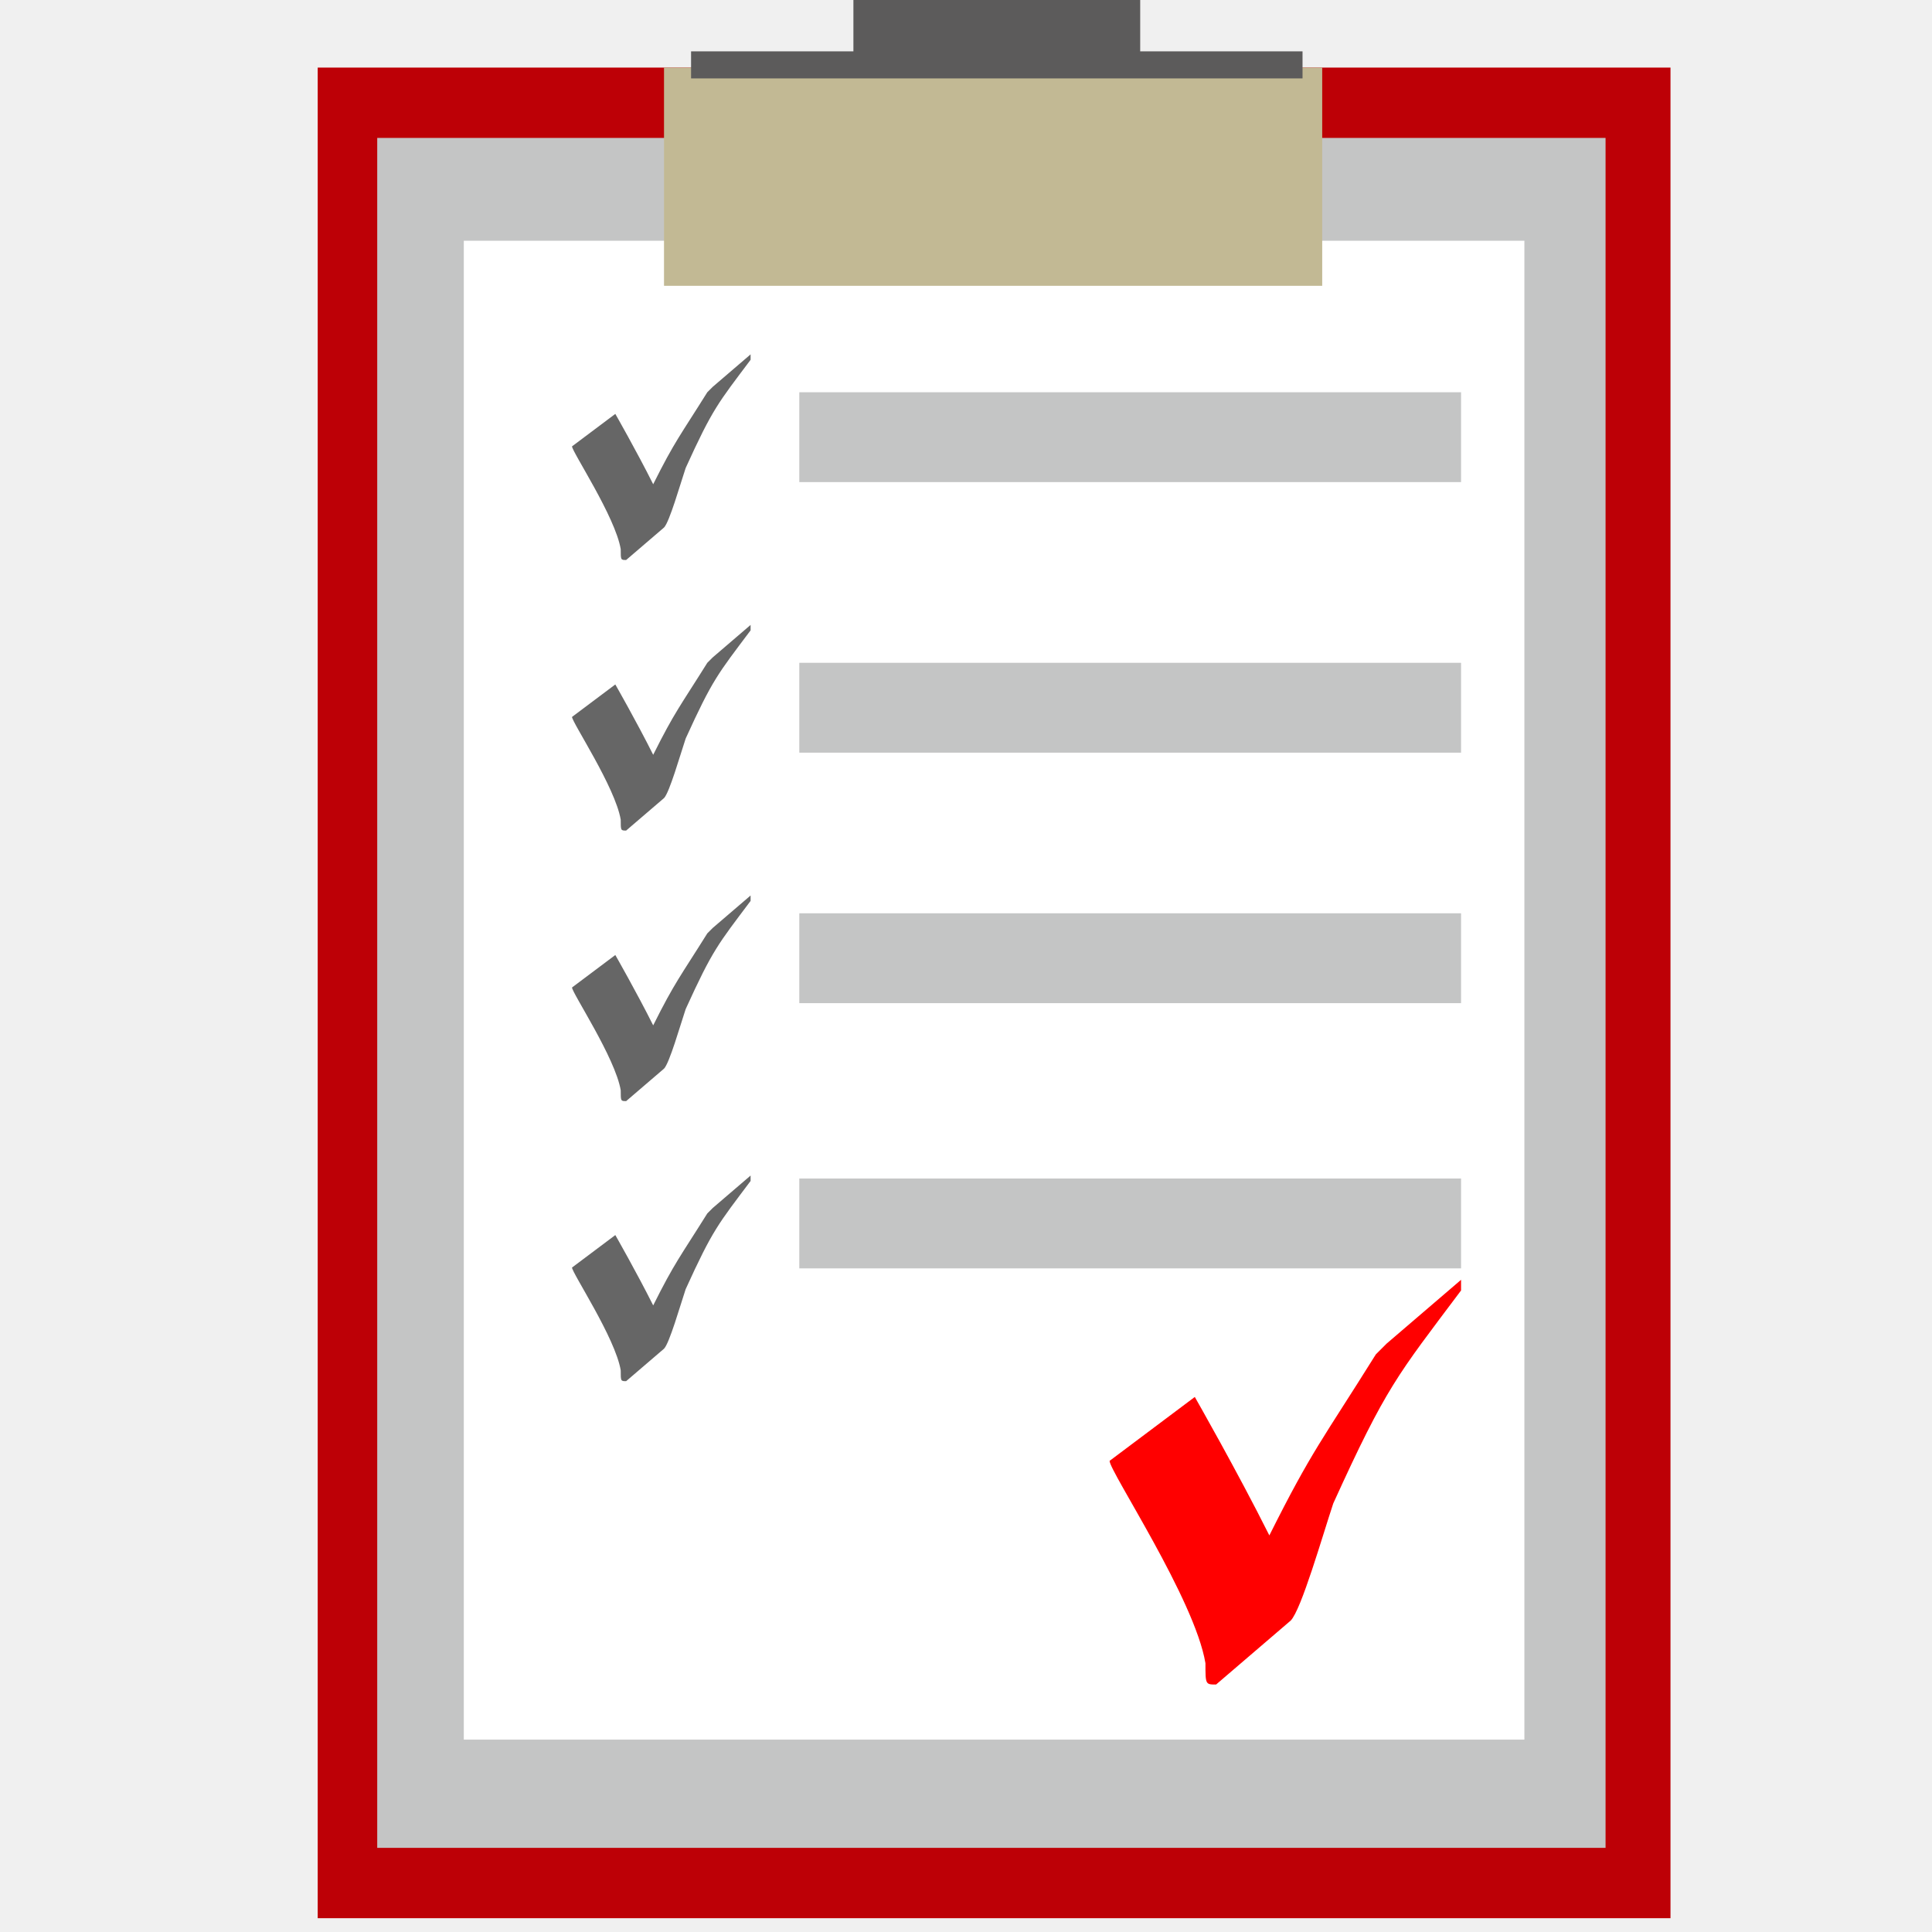
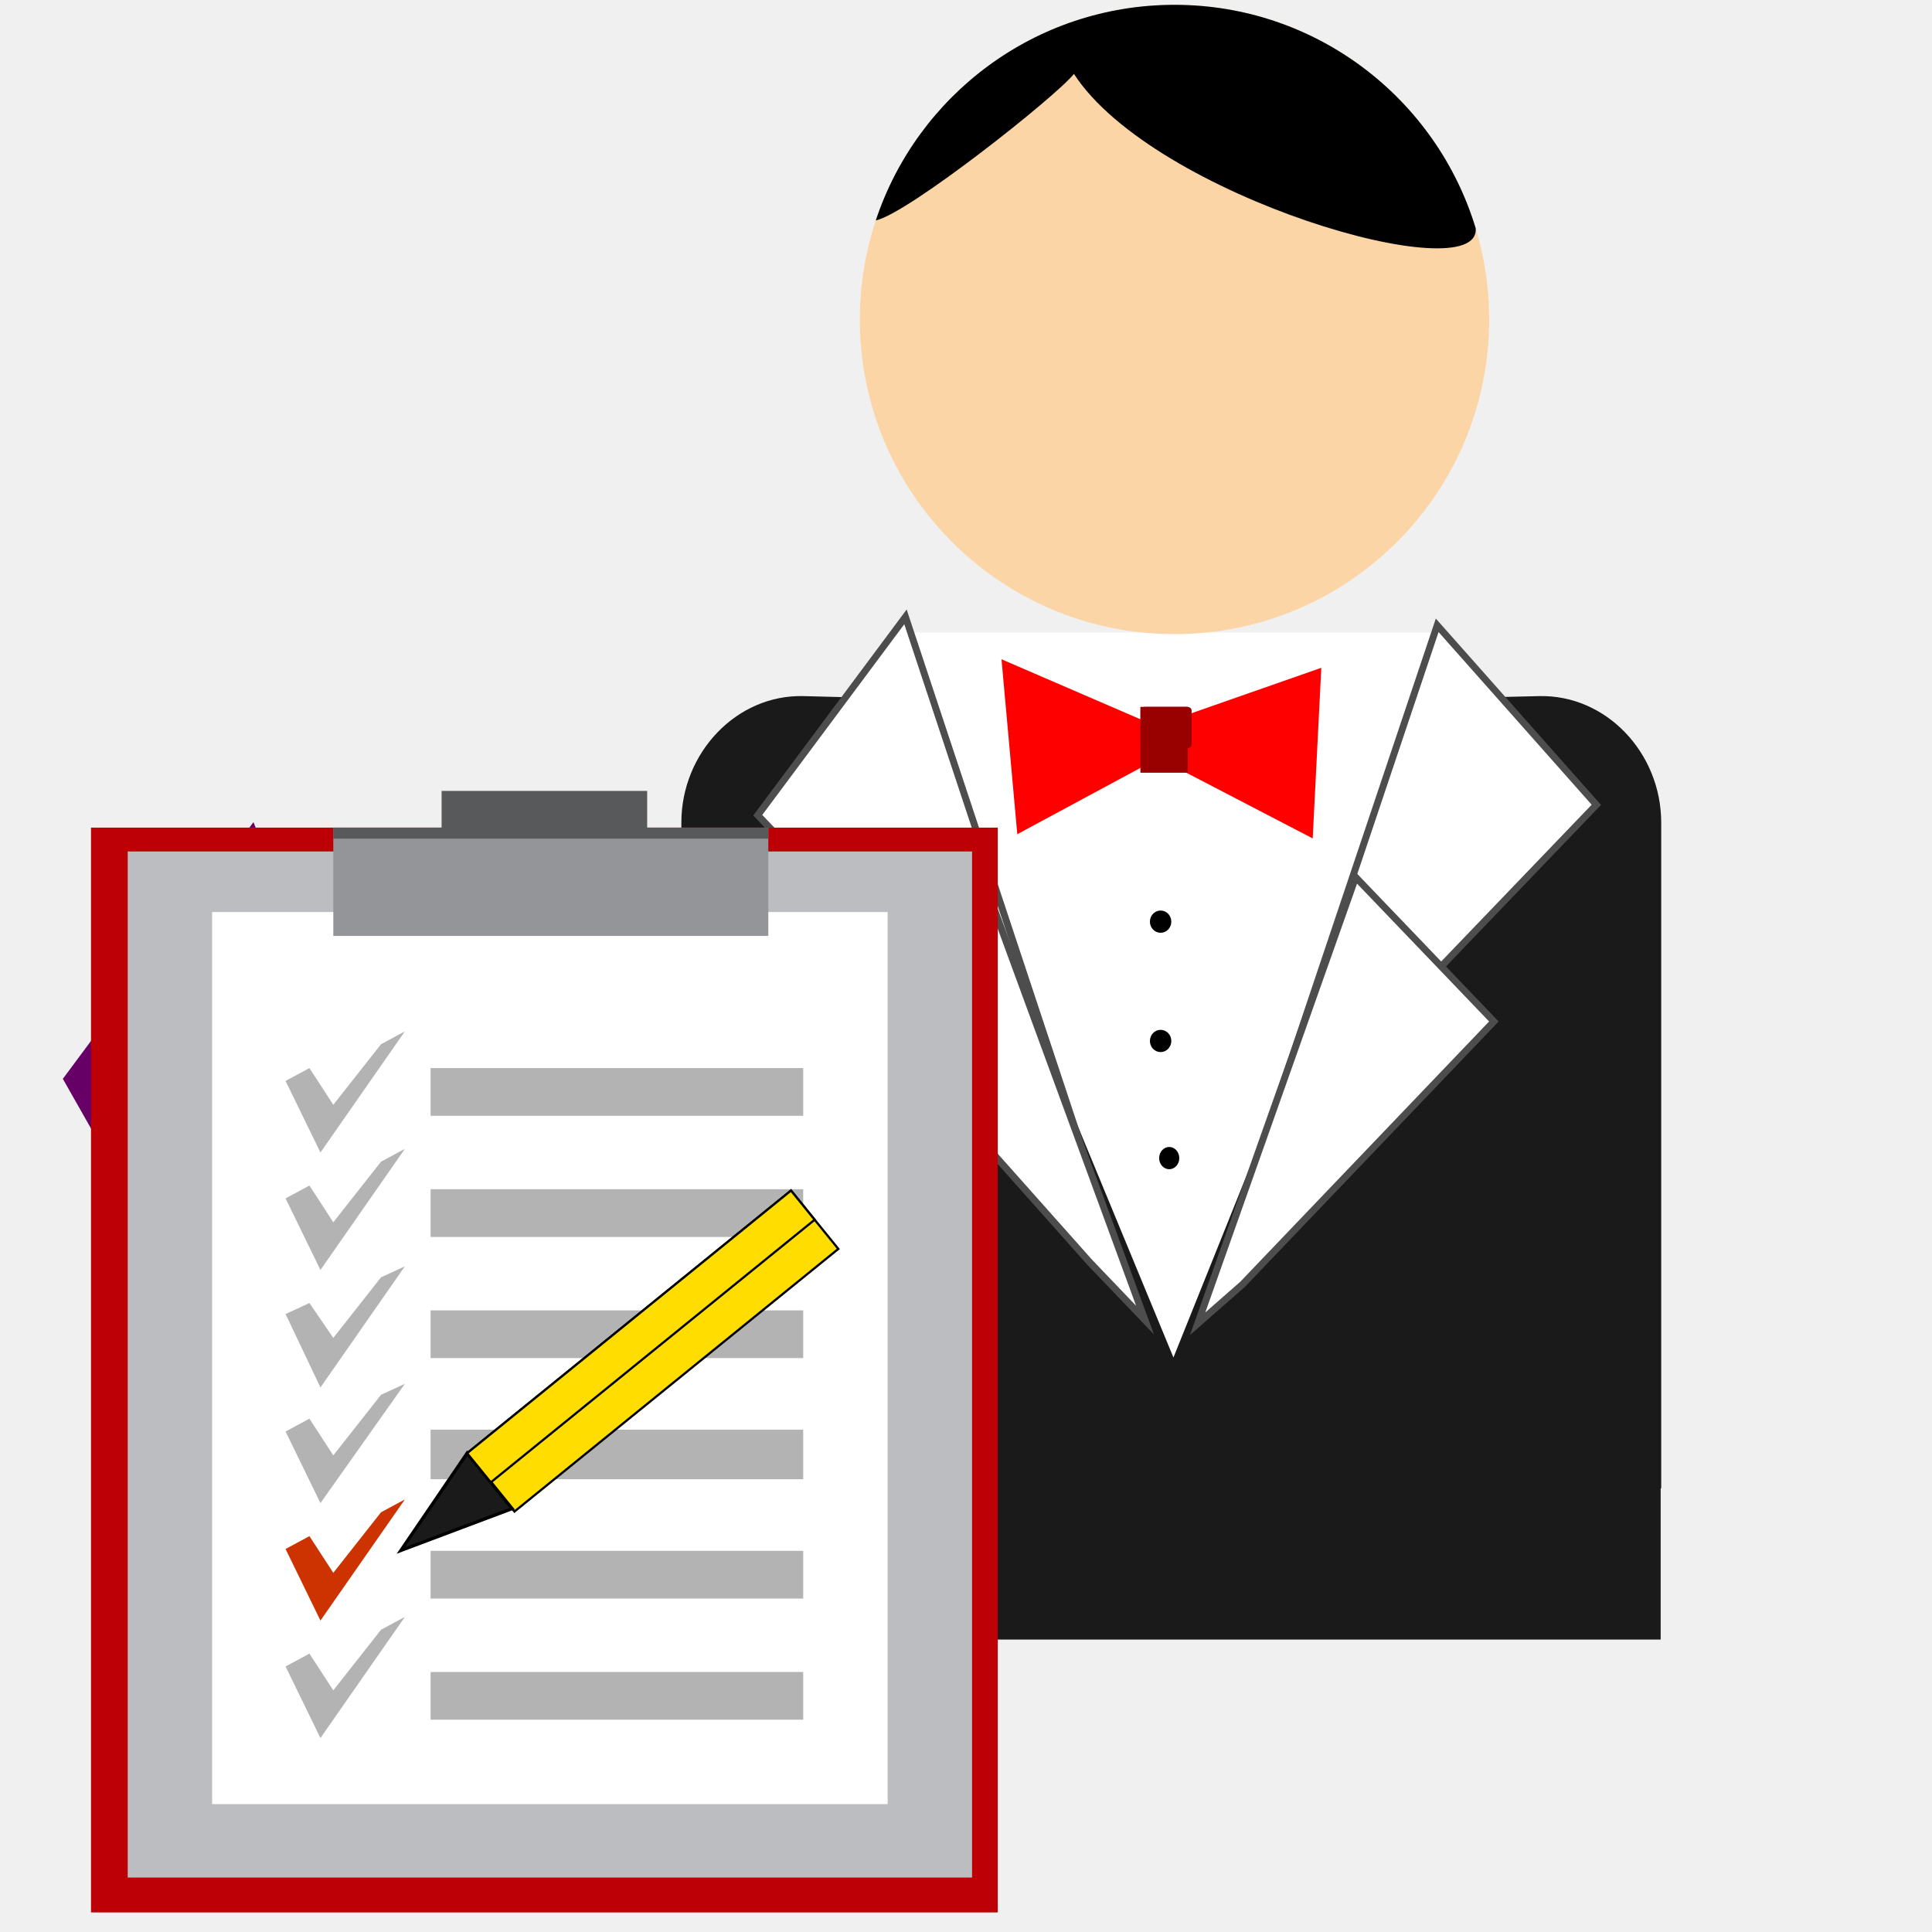
<svg xmlns="http://www.w3.org/2000/svg" xml:space="preserve" width="118.533mm" height="118.533mm" version="1.1" style="shape-rendering:geometricPrecision; text-rendering:geometricPrecision; image-rendering:optimizeQuality; fill-rule:evenodd; clip-rule:evenodd" viewBox="0 0 11853.32 11853.32">
  <defs>
    <style type="text/css">
   
-     .fil4 {fill:#5C5B5B}
-     .fil5 {fill:#666666}
-     .fil0 {fill:#BD0006}
-     .fil3 {fill:#C2B994}
-     .fil1 {fill:#C4C5C5}
-     .fil6 {fill:red}
-     .fil2 {fill:white}
+     .str1 {stroke:#4D4D4D;stroke-width:42.33;stroke-miterlimit:22.926}
+     .str0 {stroke:black;stroke-width:20;stroke-miterlimit:22.926}
+     .fil0 {fill:none}
+     .fil3 {fill:black}
+     .fil4 {fill:#1A1A1A}
+     .fil16 {fill:#1A1A1A}
+     .fil12 {fill:#58595B}
+     .fil7 {fill:#660066}
+     .fil8 {fill:#666666}
+     .fil11 {fill:#939598}
+     .fil6 {fill:#990000}
+     .fil13 {fill:#B3B3B3}
+     .fil10 {fill:#BCBDC0}
+     .fil9 {fill:#BD0006}
+     .fil14 {fill:#CC3300}
+     .fil2 {fill:#FCD5A6}
+     .fil5 {fill:red}
+     .fil15 {fill:#FFDD00}
+     .fil1 {fill:white}
   
  </style>
+     <clipPath id="id0">
+       <path d="M5714.58 5064.76l103.03 0 0 -25.64 -103.03 0 0 25.64z" />
+     </clipPath>
+     <clipPath id="id1">
+       <path d="M5714.58 5006.37l64.26 0 0 -25.64 -64.26 0 0 25.64z" />
+     </clipPath>
  </defs>
  <g id="Layer_x0020_1">
-     <rect class="fil0" x="1949.19" y="414.65" width="8299.71" height="11354" />
-     <rect class="fil1" x="2314.37" y="846.24" width="7536.14" height="10490.83" />
-     <rect class="fil2" x="2845.55" y="1477.01" width="6506.98" height="9196.08" />
-     <rect class="fil3" x="4073.9" y="414.65" width="4038.17" height="1338.87" />
-     <polygon class="fil4" points="6995.41,315.06 6995.41,-16.94 5235.87,-16.94 5235.87,315.06 4239.9,315.06 4239.9,481.04 7991.38,481.04 7991.38,315.06 " />
-     <rect class="fil1" x="4903.88" y="2406.58" width="4060.08" height="551.27" />
-     <rect class="fil1" x="4903.88" y="4066.52" width="4060.08" height="551.27" />
-     <path class="fil5" d="M3775.11 2539.38c0,0 132.79,232.39 232.39,431.58 132.8,-265.59 166,-298.8 331.99,-564.38l33.2 -33.2 232.4 -199.19 0 33.2c-199.19,265.59 -232.4,298.8 -398.4,663.98 -33.19,99.61 -99.6,331.99 -132.78,365.18l-232.4 199.21c-33.2,0 -33.2,0 -33.2,-66.41 -33.2,-199.19 -298.79,-597.58 -298.79,-630.78l265.59 -199.19z" />
-     <path class="fil5" d="M3775.11 4199.32c0,0 132.79,232.38 232.39,431.59 132.8,-265.6 166,-298.81 331.99,-564.39l33.2 -33.2 232.4 -199.19 0 33.2c-199.19,265.59 -232.4,298.8 -398.4,663.99 -33.19,99.6 -99.6,331.98 -132.78,365.17l-232.4 199.2c-33.2,0 -33.2,0 -33.2,-66.4 -33.2,-199.19 -298.79,-597.59 -298.79,-630.78l265.59 -199.19z" />
-     <path class="fil5" d="M3775.11 5859.26c0,0 132.79,232.39 232.39,431.6 132.8,-265.6 166,-298.81 331.99,-564.38l33.2 -33.21 232.4 -199.19 0 33.19c-199.19,265.6 -232.4,298.81 -398.4,664 -33.19,99.6 -99.6,331.97 -132.78,365.18l-232.4 199.19c-33.2,0 -33.2,0 -33.2,-66.4 -33.2,-199.19 -298.79,-597.59 -298.79,-630.78l265.59 -199.2z" />
-     <path class="fil6" d="M7330.39 8570.7c0,0 261.37,457.41 457.41,849.46 261.36,-522.75 326.7,-588.1 653.42,-1110.83l65.35 -65.35 457.39 -392.05 0 65.35c-392.05,522.74 -457.39,588.09 -784.11,1306.87 -65.35,196.04 -196.04,653.42 -261.36,718.76l-457.41 392.06c-65.34,0 -65.34,0 -65.34,-130.7 -65.35,-392.05 -588.11,-1176.16 -588.11,-1241.51l522.76 -392.06z" />
-     <rect class="fil1" x="4903.88" y="5603.3" width="4060.08" height="551.27" />
-     <rect class="fil1" x="4903.88" y="7230.58" width="4060.08" height="551.27" />
-     <path class="fil5" d="M3775.11 7577.48c0,0 132.79,232.39 232.39,431.59 132.8,-265.59 166,-298.8 331.99,-564.38l33.2 -33.2 232.4 -199.2 0 33.2c-199.19,265.6 -232.4,298.81 -398.4,663.99 -33.19,99.6 -99.6,331.98 -132.78,365.19l-232.4 199.19c-33.2,0 -33.2,0 -33.2,-66.4 -33.2,-199.2 -298.79,-597.59 -298.79,-630.79l265.59 -199.19z" />
+     <path class="fil0" d="M5838.77 7646.87l704.76 0 -6560.12 0m5829.03 0l764.03 0 -6593.06 0m5829.03 0l790.37 0 -6619.4 0m5829.03 0l816.7 0 -6645.73 0m5802.67 0l0 -26.34 876 0 0 26.34 -876 0m0 -26.34l902.35 0 -6705.03 0m5802.68 0l928.69 0 -6731.36 0m5769.74 0l987.96 0 -6757.71 0m5769.75 0l0 -26.34 1020.9 0 0 26.34 -1020.9 0m0 -26.34l1020.9 0 -6790.64 0m5743.4 0l1047.24 0 -6790.64 0m5743.4 0l1047.24 0 -6790.64 0m5743.4 0l1047.24 0 -6790.64 0m5717.05 0l0 -32.93 1073.58 0 0 32.93 -1073.58 0" />
+     <path class="fil0" d="M5245.98 9517.42l0 -32.93 1528.07 0 0 32.93 -1528.07 0m0 -32.93l1528.07 0 -6790.64 0m5262.57 0l1528.07 0 -6790.64 0m5229.66 0l1560.98 0 -6790.64 0m5229.66 0l1560.98 0 -6790.64 0m5229.66 0l0 -26.34 1560.98 0 0 26.34 -1560.98 0m-26.35 -26.35l1587.32 0 -6790.64 0m5203.32 0l1587.32 0 -6790.64 0m5176.97 0l1613.68 0 -6790.64 0m5176.96 0l1613.68 0 -6790.64 0m5176.96 0l0 -26.34 1613.68 0 0 26.34 -1613.68 0m-26.35 -26.34l1640.03 0 -6790.64 0m5150.61 0l1640.03 0 -6790.64 0m5150.61 0l1640.03 0 -6790.64 0m5117.68 0l1672.95 0 -6790.64 0m5117.69 0l0 -32.93 1672.95 0 0 32.93 -1672.95 0m0 -32.93l1672.95 0 -6790.64 0m5091.34 0l1699.31 0 -6790.64 0m5091.33 0l1699.31 0 -6790.64 0m5064.99 0l1725.65 0 -6790.64 0m5064.99 0l0 -26.35 1725.65 0 0 26.35 -1725.65 0m0 -26.36l1725.65 0 -6790.64 0m5032.06 0l1758.57 0 -6790.64 0m5032.07 0l1758.57 0 -6790.64 0m5032.07 0l1758.57 0 -6790.64 0m5005.71 0l0 -26.33 1784.94 0 0 26.33 -1784.94 0m0 -26.33l1784.94 0 -6790.64 0m4979.37 0l1811.27 0 -6790.64 0m4979.37 0l1811.27 0 -6790.64 0m4979.37 0l1811.27 0 -6790.64 0m4953.02 0l0 -26.34 1837.61 0 0 26.34 -1837.61 0m0 -26.34l1837.61 0 -6790.64 0m4953.03 0l1837.61 0 -6790.64 0m4953.03 0l0 -32.94 1837.61 0 0 32.94 -1837.61 0m0 -32.94l1837.61 0 -6790.64 0m4953.03 0l1837.61 0 -6790.64 0m4953.03 0l1837.61 0 -6790.64 0m4979.38 0l0 -26.35 1811.27 0 0 26.35 -1811.27 0" />
+     <path class="fil0" d="M4962.78 9286.9l0 -26.35 1811.27 0 0 26.35 -1811.27 0m0 -26.35l1811.27 0 -6790.64 0m4979.37 0l1811.27 0 -6790.64 0m4979.37 0l0 -26.35 1811.27 0 0 26.35 -1811.27 0" />
+     <path class="fil0" d="M4989.11 9260.55l0 -26.35 1784.94 0 0 26.35 -1784.94 0m0 -26.35l1784.94 0 -6790.64 0m5005.7 0l1784.94 0 -6790.64 0m5005.7 0l0 -32.92 1784.94 0 0 32.92 -1784.94 0m0 -32.93l1784.94 0 -6790.64 0m5032.06 0l1758.57 0 -6790.64 0m5032.07 0l1758.57 0 -6790.64 0m5032.07 0l0 -26.34 1758.57 0 0 26.34 -1758.57 0m0 -26.34l1758.57 0 -6790.64 0m5032.07 0l1758.57 0 -6790.64 0m5065 0l1725.65 0 -6790.64 0m5064.99 0l0 -26.36 1725.65 0 0 26.36 -1725.65 0m0 -26.36l1725.65 0 -6790.64 0m5064.99 0l1725.65 0 -6790.64 0m5064.99 0l1725.65 0 -6790.64 0m5091.33 0l0 -26.34 1699.31 0 0 26.34 -1699.31 0m0 -26.35l1699.31 0 -6790.64 0m5091.33 0l1699.31 0 -6790.64 0m5091.33 0l1699.31 0 -6790.64 0m5091.33 0l0 -32.92 1699.31 0 0 32.92 -1699.31 0m26.35 -32.92l1672.95 0 -6790.64 0m5117.69 0l1672.95 0 -6790.64 0m5117.69 0l0 -26.34 1672.95 0 0 26.34 -1672.95 0m0 -26.34l1672.95 0 -6790.64 0m5117.69 0l1672.95 0 -6790.64 0m5150.62 0l1640.03 0 -6790.64 0m5150.61 0l0 -26.36 1640.03 0 0 26.36 -1640.03 0m0 -26.37l1640.03 0 -6790.64 0m5150.61 0l1640.03 0 -6790.64 0m5150.61 0l1640.03 0 -6790.64 0m5176.96 0l0 -32.92 1613.68 0 0 32.92 -1613.68 0m0 -32.92l1613.68 0 -6790.64 0m5176.96 0l1613.68 0 -6790.64 0m5176.96 0l1613.68 0 -6790.64 0m5176.96 0l0 -26.34 1613.68 0 0 26.34 -1613.68 0m26.35 -26.34l1587.32 0 -6790.64 0m5203.32 0l1587.32 0 -6790.64 0m5203.32 0l0 -26.34 1587.32 0 0 26.34 -1587.32 0" />
+     <path class="fil0" d="M5186.72 8977.33l0 -26.34 1587.32 0 0 26.34 -1587.32 0m0 -26.35l1587.32 0 -6790.64 0m5229.67 0l1560.98 0 -6790.64 0m5229.66 0l0 -32.93 1560.98 0 0 32.93 -1560.98 0" />
+     <path class="fil0" d="M5213.07 8950.98l0 -32.93 1560.98 0 0 32.93 -1560.98 0m0 -32.93l1560.98 0 -6790.64 0m5229.66 0l1560.98 0 -6790.64 0" />
+     <path class="fil0" d="M5213.07 7304.37l0 -26.34 1560.98 0 0 26.34 -1560.98 0m0 -26.34l1560.98 0 -6790.64 0m6250.55 0l507.16 0 -6757.71 0m6250.55 0l507.16 0 -6757.71 0m6250.55 0l480.82 0 -6731.36 0m6250.54 0l0 -26.35 480.82 0 0 26.35 -480.82 0m0 -26.35l480.82 0 -6731.36 0m6250.54 0l454.48 0 -6705.03 0m6250.55 0l454.48 0 -6705.03 0m6250.55 0l454.48 0 -6705.03 0m6250.55 0l0 -26.33 428.13 0 0 26.33 -428.13 0m0 -26.34l428.13 0 -6678.68 0m6250.55 0l428.13 0 -6678.68 0m6250.55 0l395.19 0 -6645.73 0m6250.54 0l395.19 0 -6645.73 0m6250.54 0l0 -32.94 368.85 0 0 32.94 -368.85 0m0 -32.94l368.85 0 -6619.4 0m6250.55 0l368.85 0 -6619.4 0m6250.55 0l342.51 0 -6593.06 0m6250.55 0l342.51 0 -6593.06 0m6250.55 0l0 -26.33 342.51 0 0 26.33 -342.51 0m0 -26.33l309.58 0 -6560.12 0m6250.54 0l309.58 0 -6560.12 0m6250.54 0l283.22 0 -6533.77 0m6250.55 0l283.22 0 -6533.77 0m6250.55 0l0 -26.35 283.22 0 0 26.35 -283.22 0m0 -26.35l283.22 0 -6533.77 0m6250.55 0l256.88 0 -6507.43 0m6250.55 0l256.88 0 -6507.43 0m6250.55 0l230.54 0 -6481.08 0m6250.54 0l0 -32.94 230.54 0 0 32.94 -230.54 0m0 -32.94l230.54 0 -6481.08 0m6250.54 0l197.6 0 -6448.15 0m6250.55 0l197.6 0 -6448.15 0m6250.55 0l197.6 0 -6448.15 0m6250.55 0l0 -26.34 171.25 0 0 26.34 -171.25 0" />
+     <path class="fil0" d="M6293.24 7534.91l0 -26.35 480.81 0 0 26.35 -480.81 0m0 -26.35l480.81 0 -6790.64 0m6309.83 0l480.81 0 -6790.64 0m6336.18 0l0 -32.93 454.46 0 0 32.93 -454.46 0" />
+     <path class="fil0" d="M6319.59 7508.56l0 -32.93 454.46 0 0 32.93 -454.46 0m0 -32.94l454.46 0 -6790.64 0m6336.18 0l454.46 0 -6790.64 0m6336.18 0l0 -26.34 454.46 0 0 26.34 -454.46 0" />
+     <path class="fil0" d="M6345.93 7475.62l0 -26.34 428.12 0 0 26.34 -428.12 0m0 -26.34l428.12 0 -6790.64 0m6362.52 0l428.12 0 -6790.64 0m6362.52 0l0 -26.34 428.12 0 0 26.34 -428.12 0m0 -26.34l428.12 0 -6790.64 0m6395.45 0l395.19 0 -6790.64 0m6395.45 0l395.19 0 -6790.64 0m6395.45 0l0 -32.93 395.19 0 0 32.93 -395.19 0m0 -32.94l395.19 0 -6790.64 0m6395.45 0l395.19 0 -6790.64 0m6421.8 0l368.84 0 -6790.64 0m6421.8 0l0 -26.35 368.84 0 0 26.35 -368.84 0m0 -26.35l368.84 0 -6790.64 0m6421.8 0l368.84 0 -6790.64 0m6421.8 0l368.84 0 -6790.64 0m6421.8 0l335.91 0 -6757.71 0m6448.15 0l0 -26.34 309.56 0 0 26.34 -309.56 0m0 -26.34l309.56 0 -6757.71 0m6448.15 0l283.21 0 -6731.36 0m6448.15 0l283.21 0 -6731.36 0m6448.15 0l283.21 0 -6731.36 0m6448.15 0l0 -32.93 256.88 0 0 32.93 -256.88 0m0 -32.94l256.88 0 -6705.03 0m6481.08 0l223.95 0 -6705.03 0m6481.08 0l197.59 0 -6678.68 0m6481.09 0l197.59 0 -6678.68 0m6481.09 0l0 -26.34 197.59 0 0 26.34 -197.59 0m0 -26.34l164.65 0 -6645.73 0m6481.08 0l164.65 0 -6645.73 0m6481.08 0l138.32 0 -6619.4 0m6507.43 0l111.97 0 -6619.4 0m6507.43 0l0 -26.35 111.97 0 0 26.35 -111.97 0m0 -26.35l85.63 0 -6593.06 0m6507.43 0l85.63 0 -6593.06 0m6507.43 0l85.63 0 -6593.06 0m6507.43 0l52.7 0 -6560.12 0m6533.76 0l0 -26.33 26.35 0 0 26.33 -26.35 0" />
+     <path class="fil0" d="M5700.46 7594.19l0 -32.93 1073.58 0 0 32.93 -1073.58 0m0 -32.94l1073.58 0 -6790.64 0m5684.13 0l1106.52 0 -6790.64 0m5684.12 0l1106.52 0 -6790.64 0m5684.12 0l0 -26.34 1106.52 0 0 26.34 -1106.52 0" />
+     <path class="fil0" d="M5641.18 7561.25l0 -26.34 1132.87 0 0 26.34 -1132.87 0m0 -26.34l1132.87 0 -6790.64 0m5657.77 0l1132.87 0 -6790.64 0m5631.42 0l1159.21 0 -6790.64 0m5631.43 0l0 -26.35 1159.21 0 0 26.35 -1159.21 0" />
+     <path class="fil0" d="M5272.34 7337.31l0 -32.93 1501.7 0 0 32.93 -1501.7 0m-26.36 -32.94l1528.07 0 -6790.64 0m5262.57 0l1528.07 0 -6790.64 0m5262.57 0l1528.07 0 -6790.64 0m5229.66 0l0 -26.34 1560.98 0 0 26.34 -1560.98 0" />
+     <path class="fil0" d="M6233.96 7106.78l0 -26.34 171.25 0 0 26.34 -171.25 0m0 -26.34l144.91 0 -6395.45 0m6250.54 0l144.91 0 -6395.45 0m6250.54 0l144.91 0 -6395.45 0m6250.54 0l0 -26.34 111.97 0 0 26.34 -111.97 0" />
+     <path class="fil0" d="M6233.96 7080.44l0 -26.34 111.97 0 0 26.34 -111.97 0m0 -26.35l111.97 0 -6362.52 0m6250.55 0l85.63 0 -6336.18 0m6250.55 0l85.63 0 -6336.18 0m6250.55 0l0 -26.35 85.63 0 0 26.35 -85.63 0" />
+     <path class="fil0" d="M6233.96 7054.09l0 -26.35 59.28 0 0 26.35 -59.28 0m0 -26.35l59.28 0 -6309.82 0m6250.54 0l26.35 0 -6276.9 0m6250.55 0l26.35 0 -6276.9 0m6250.55 0l26.35 0 -6276.9 0" />
+     <rect class="fil1" x="5549.42" y="3881.08" width="3230.51" height="4715.84" />
+     <path class="fil2" d="M7205.94 29.62c1066.2,0 1930.39,864.31 1930.39,1930.58 0,1066.11 -864.19,1930.42 -1930.39,1930.42 -83.97,0 -166.7,-5.38 -247.87,-15.78 -949.1,-121.66 -1682.6,-932.48 -1682.6,-1914.64 0,-1066.31 864.26,-1930.56 1930.47,-1930.58z" />
+     <path class="fil3" d="M7205.94 29.62c871.33,0 1607.49,577.34 1847.63,1370.26 33.95,387.56 -1975.41,-191.91 -2464.79,-946.53 -103.67,133.6 -1014.91,855.89 -1215.58,898.96 254.73,-768.47 978.9,-1322.67 1832.74,-1322.69z" />
+     <path class="fil4" d="M4929.7 4270.79l599.28 15.46 1670.39 4042.29 1618.17 -4026.65 9.13 -12.56 -2.78 -3.84 0.03 -0.06 618.75 -14.64c412.04,-9.81 749.25,349.09 749.25,775.65l0 4084.77 -6011.57 0 0 -4084.81c0,-426.68 337.45,-786.07 749.42,-775.61l-0.02 0 -0.01 0 -0.02 0 0 0 -0.01 0 -0.01 0z" />
+     <ellipse class="fil3 str0" cx="7173.47" cy="7105.26" rx="51.77" ry="58.27" />
+     <polygon class="fil5" points="7160.54,4483.68 6144.49,4044.78 6241.38,5118.05 7104.5,4653.09 " />
+     <polygon class="fil5" points="7074.14,4458.33 8106.53,4097.13 8053.8,5143.94 7020.8,4606.81 " />
+     <rect class="fil6" x="6996.57" y="4336.84" width="291.38" height="404.03" />
+     <polygon class="fil1 str1" points="4649.03,5001.54 5555.27,3784.61 6627.53,7017.52 6312.57,6739.2 " />
+     <polygon class="fil1 str1" points="5270.43,6153.97 6021.33,5363.99 7025.08,8099.14 6684.44,7742.97 " />
+     <ellipse class="fil3 str0" cx="7120.65" cy="5654.58" rx="55.64" ry="58.27" />
+     <path class="fil6" d="M7025.78 4336.83l256.79 0c15.55,0 28.13,9.31 28.13,20.77l0 211.59c0,11.47 -12.58,20.76 -28.13,20.76l-256.79 0c-15.53,0 -28.13,-9.29 -28.13,-20.76l0 -211.59c0,-11.46 12.6,-20.77 28.13,-20.77z" />
+     <polygon class="fil1 str1" points="9794.11,4937.72 8817.61,3836.42 7736.36,7055.05 8052.7,6751.91 " />
+     <polygon class="fil1 str1" points="9165.31,6267.02 8317.38,5381.94 7347.95,8121.32 7623.51,7879.64 " />
+     <ellipse class="fil3 str0" cx="7120.65" cy="6386.54" rx="55.64" ry="58.27" />
+     <rect class="fil4" x="4180.28" y="9047.47" width="6008.37" height="1011.66" />
+     <polygon class="fil7" points="385.56,6618.99 1555.13,5043.97 3262.7,9363.56 2358.24,10096.48 " />
+     <path class="fil8" d="M1526.81 7375.04l0 67.56 146.41 0 0 371.64c-146.41,0 -146.41,-78.84 -225.24,67.57 -67.56,78.83 0,78.83 -146.41,157.66 -67.56,0 0,-78.84 -67.56,0l146.41 0 0 67.57c67.56,0 67.56,78.83 67.56,78.83 78.83,0 0,0 78.83,-78.83 0,0 78.84,0 78.84,-67.57 67.57,0 146.4,-78.84 146.4,-78.84 146.4,-146.4 213.97,-146.4 360.37,-146.4 0,-78.84 0,-78.84 78.85,-78.84l0 78.84 78.82 0 67.56 67.57 0 -67.57 78.85 0 0 67.57c-78.85,78.83 -146.41,157.66 -78.85,304.06 146.42,0 0,0 78.85,-78.84 67.57,78.84 0,0 0,78.84 0,146.4 67.57,67.56 67.57,225.23l-67.57 -78.83 0 -78.84c-225.23,-213.96 -304.06,0 -304.06,0l0 78.84c-67.57,78.83 -67.57,0 -67.57,78.83 0,67.57 0,67.57 67.57,67.57l1193.73 1779.34c146.4,-78.83 371.64,-292.81 518.04,-371.63l1036.06 0 664.45 -2004.58 -1036.06 0c-518.05,-67.57 -664.45,0 -889.68,-213.97l-1036.07 -1036.08c-146.39,67.56 -743.26,518.05 -957.25,664.45l-78.84 78.83 0 0 0 0 -0.01 0.02z" />
+     <polygon class="fil9" points="558.31,5077.66 6121.55,5077.66 6121.55,11733.26 558.31,11733.26 " />
+     <g>
+   </g>
+     <g style="clip-path:url(#id0)">
+       <g>
+    </g>
+     </g>
+     <polygon class="fil0" points="5714.58,5064.76 5817.61,5064.76 5817.61,5039.12 5714.58,5039.12 " />
+     <polygon class="fil0" points="5714.58,5064.76 5817.61,5064.76 5817.61,5039.12 5714.58,5039.12 " />
+     <polygon class="fil0" points="5714.58,5064.76 5817.61,5064.76 5817.61,5039.12 5714.58,5039.12 " />
+     <polygon class="fil0" points="5714.58,5064.76 5817.61,5064.76 5817.61,5039.12 5714.58,5039.12 " />
+     <polygon class="fil0" points="5714.58,5064.76 5817.61,5064.76 5817.61,5039.12 5714.58,5039.12 " />
+     <polygon class="fil0" points="5714.58,5064.76 5817.61,5064.76 5817.61,5039.12 5714.58,5039.12 " />
+     <g>
+   </g>
+     <g style="clip-path:url(#id1)">
+       <g>
+    </g>
+     </g>
+     <polygon class="fil0" points="5714.58,5006.37 5778.84,5006.37 5778.84,4980.73 5714.58,4980.73 " />
+     <polygon class="fil0" points="5714.58,5006.37 5778.84,5006.37 5778.84,4980.73 5714.58,4980.73 " />
+     <polygon class="fil0" points="5714.58,5006.37 5778.84,5006.37 5778.84,4980.73 5714.58,4980.73 " />
+     <polygon class="fil0" points="5714.58,5006.37 5778.84,5006.37 5778.84,4980.73 5714.58,4980.73 " />
+     <polygon class="fil0" points="5714.58,5006.37 5778.84,5006.37 5778.84,4980.73 5714.58,4980.73 " />
+     <polygon class="fil0" points="5714.58,5006.37 5778.84,5006.37 5778.84,4980.73 5714.58,4980.73 " />
+     <polygon class="fil10" points="783.52,5224.07 5963.89,5224.07 5963.89,11519.3 783.52,11519.3 " />
+     <polygon class="fil1" points="1301.57,5595.69 5445.84,5595.69 5445.84,11068.82 1301.57,11068.82 " />
+     <polygon class="fil11" points="2044.84,5077.66 4713.85,5077.66 4713.85,5742.11 2044.84,5742.11 " />
+     <polygon class="fil12" points="3970.58,5077.66 3970.58,4852.44 2709.3,4852.44 2709.3,5077.66 2044.84,5077.66 2044.84,5145.24 4713.85,5145.24 4713.85,5077.66 " />
+     <polygon class="fil13" points="2044.84,6778.18 2337.64,6406.52 2484.05,6327.71 1966.02,7070.98 1752.04,6631.77 1898.44,6552.94 " />
+     <path class="fil13" d="M2641.71 7296.2l2286.12 0 0 292.81 -2286.12 0 0 -292.81zm0 743.27l2286.12 0 0 292.8 -2286.12 0 0 -292.8zm0 731.98l2286.12 0 0 304.07 -2286.12 0 0 -304.07zm0 743.27l2286.12 0 0 292.81 -2286.12 0 0 -292.81zm0 743.25l2286.12 0 0 292.82 -2286.12 0 0 -292.82zm0 -3705.03l2286.12 0 0 292.8 -2286.12 0 0 -292.8z" />
+     <polygon class="fil13" points="2044.84,7498.92 2337.64,7127.28 2484.05,7048.44 1966.02,7791.73 1752.04,7352.52 1898.44,7273.68 " />
+     <polygon class="fil13" points="2044.84,8208.4 2337.64,7836.77 2484.05,7769.19 1966.02,8512.45 1752.04,8061.99 1898.44,7994.43 " />
+     <polygon class="fil13" points="2044.84,8929.11 2337.64,8557.5 2484.05,8489.92 1966.02,9221.91 1752.04,8782.72 1898.44,8703.89 " />
+     <polygon class="fil14" points="2044.84,9649.87 2337.64,9278.25 2484.05,9199.4 1966.02,9942.67 1752.04,9503.47 1898.44,9424.64 " />
+     <polygon class="fil13" points="2044.84,10370.6 2337.64,9998.98 2484.05,9920.15 1966.02,10663.4 1752.04,10224.2 1898.44,10145.38 " />
+     <g>
+       <rect class="fil15 str0" transform="matrix(0.428634 0.528577 -0.528577 0.428634 4852.98 7304.37)" width="677.33" height="3759.2" />
+       <polygon class="fil16 str0" points="2865.95,8915.7 3141.76,9255.82 2459.57,9512.3 " />
+       <rect class="fil15 str0" transform="matrix(0.428634 0.528577 -0.528577 0.428634 4852.98 7304.37)" width="338.67" height="3759.2" />
+     </g>
  </g>
</svg>
